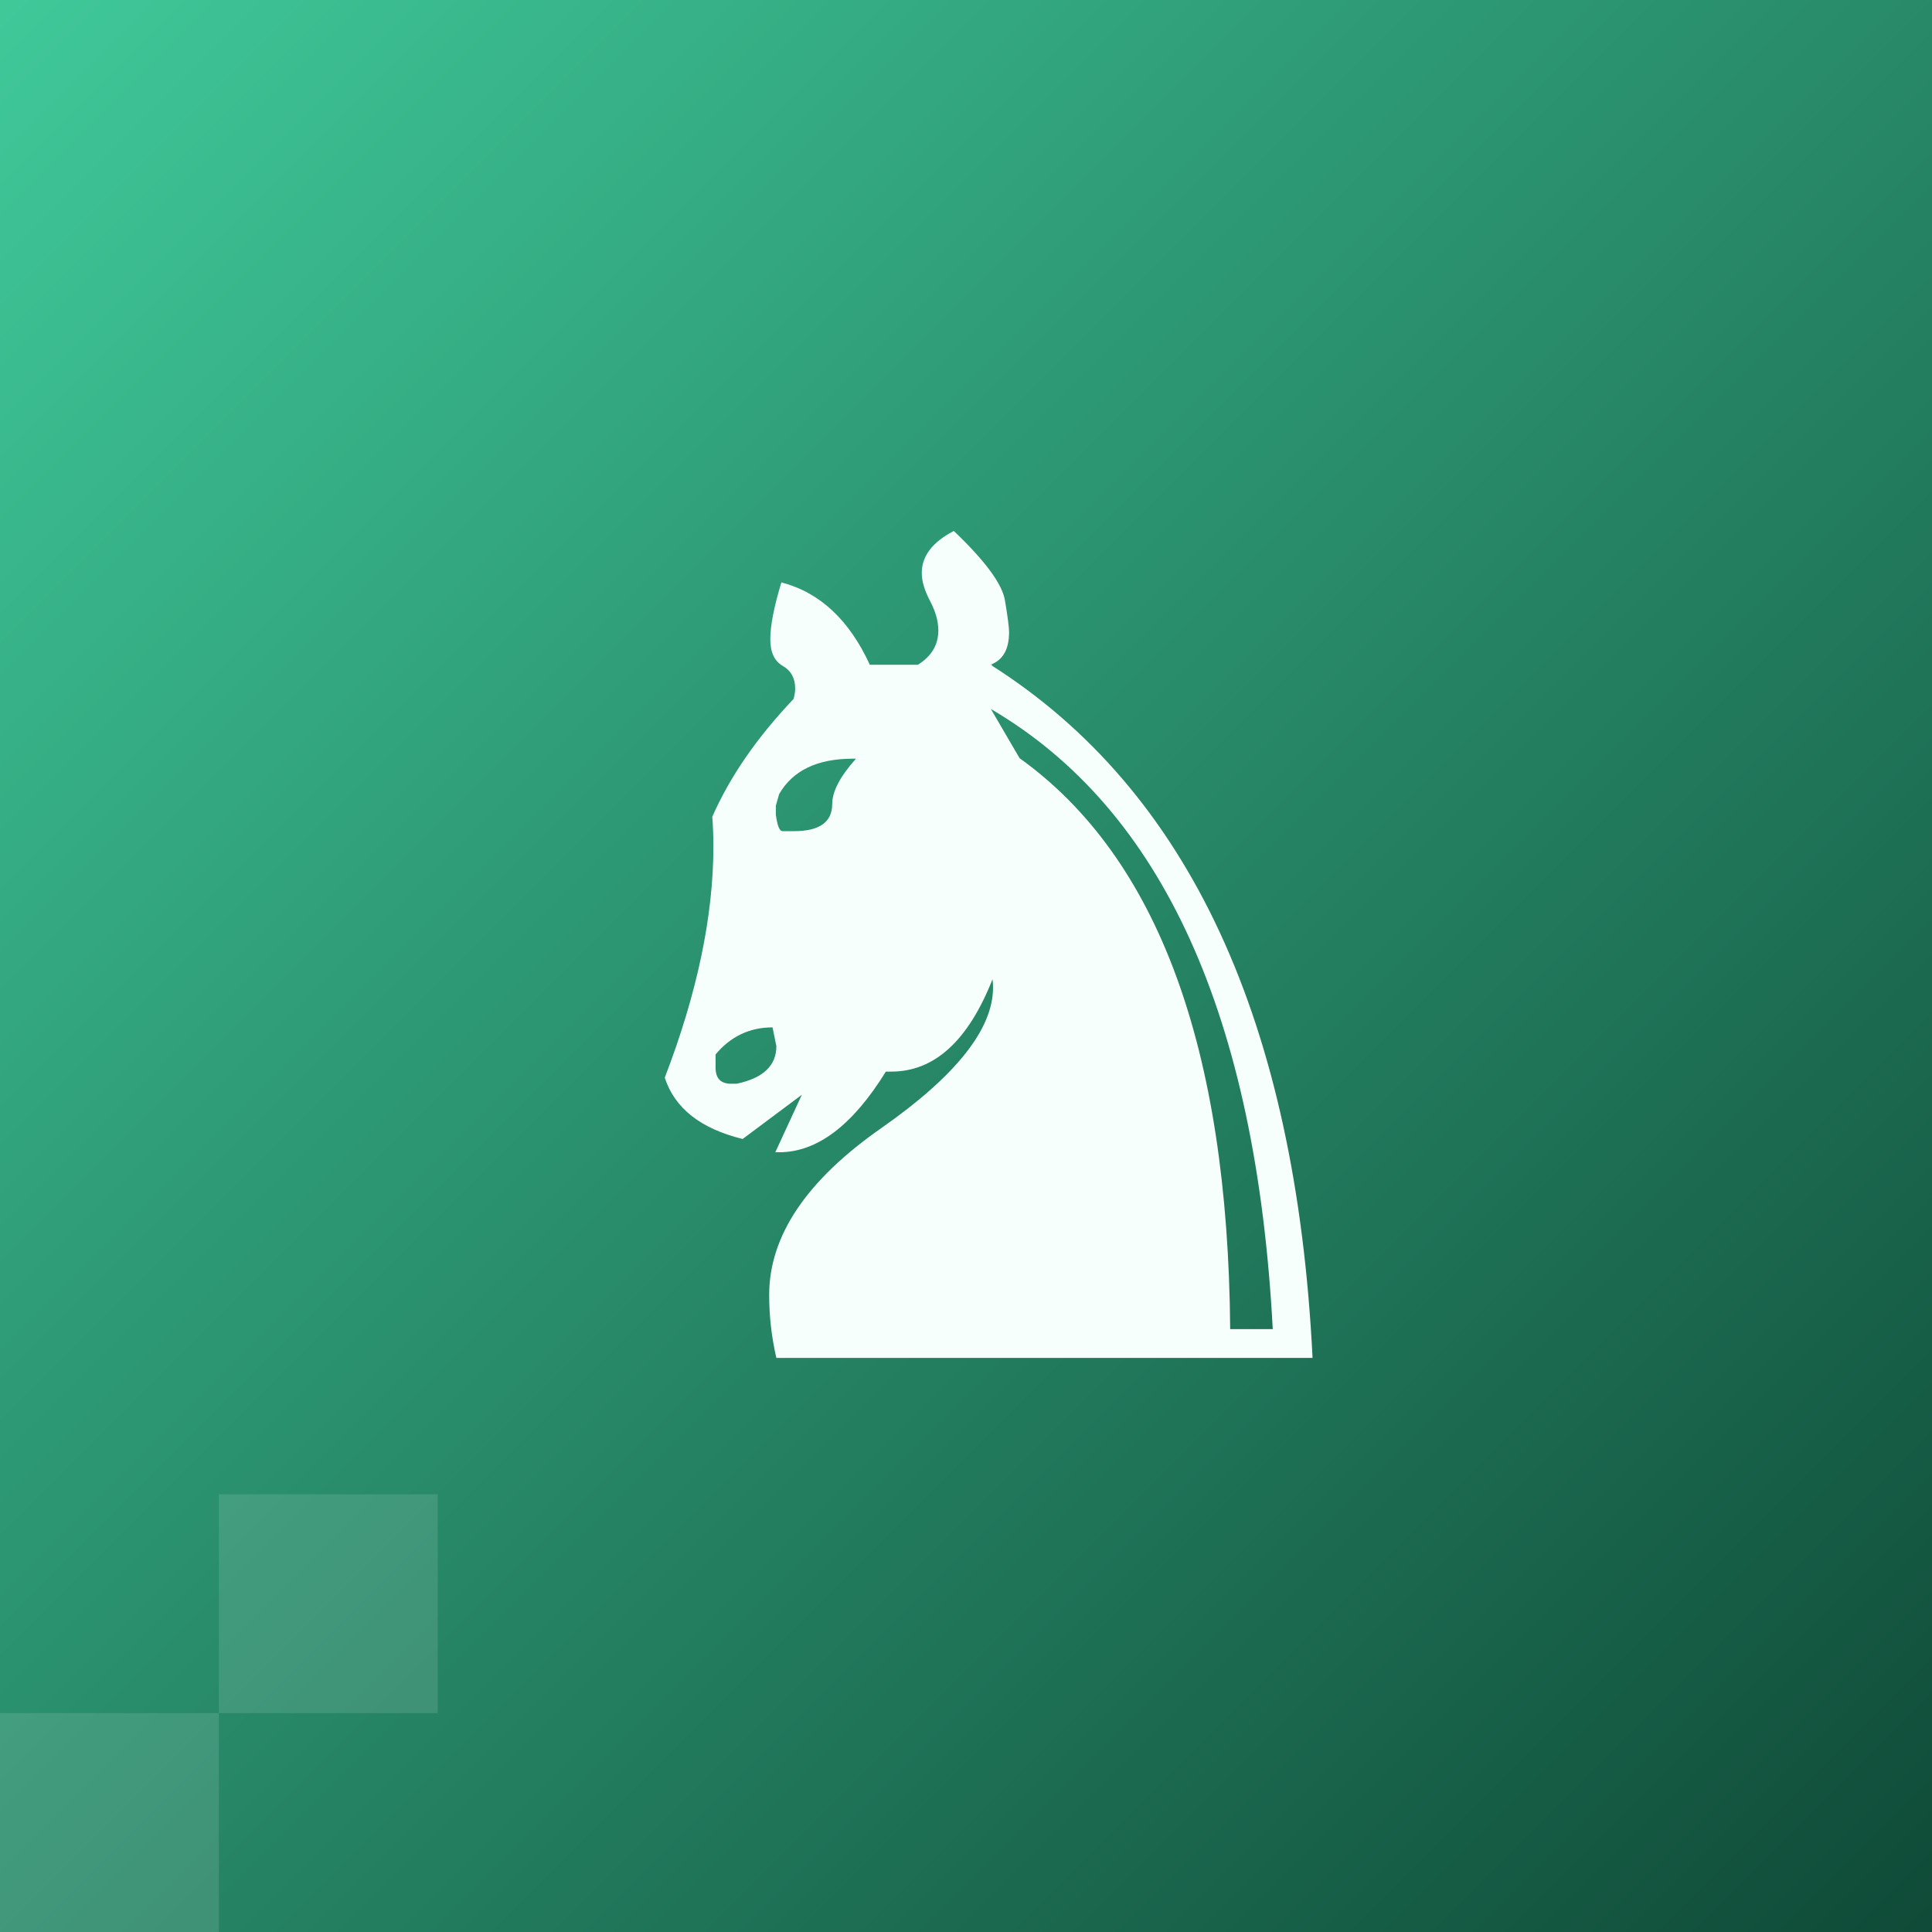
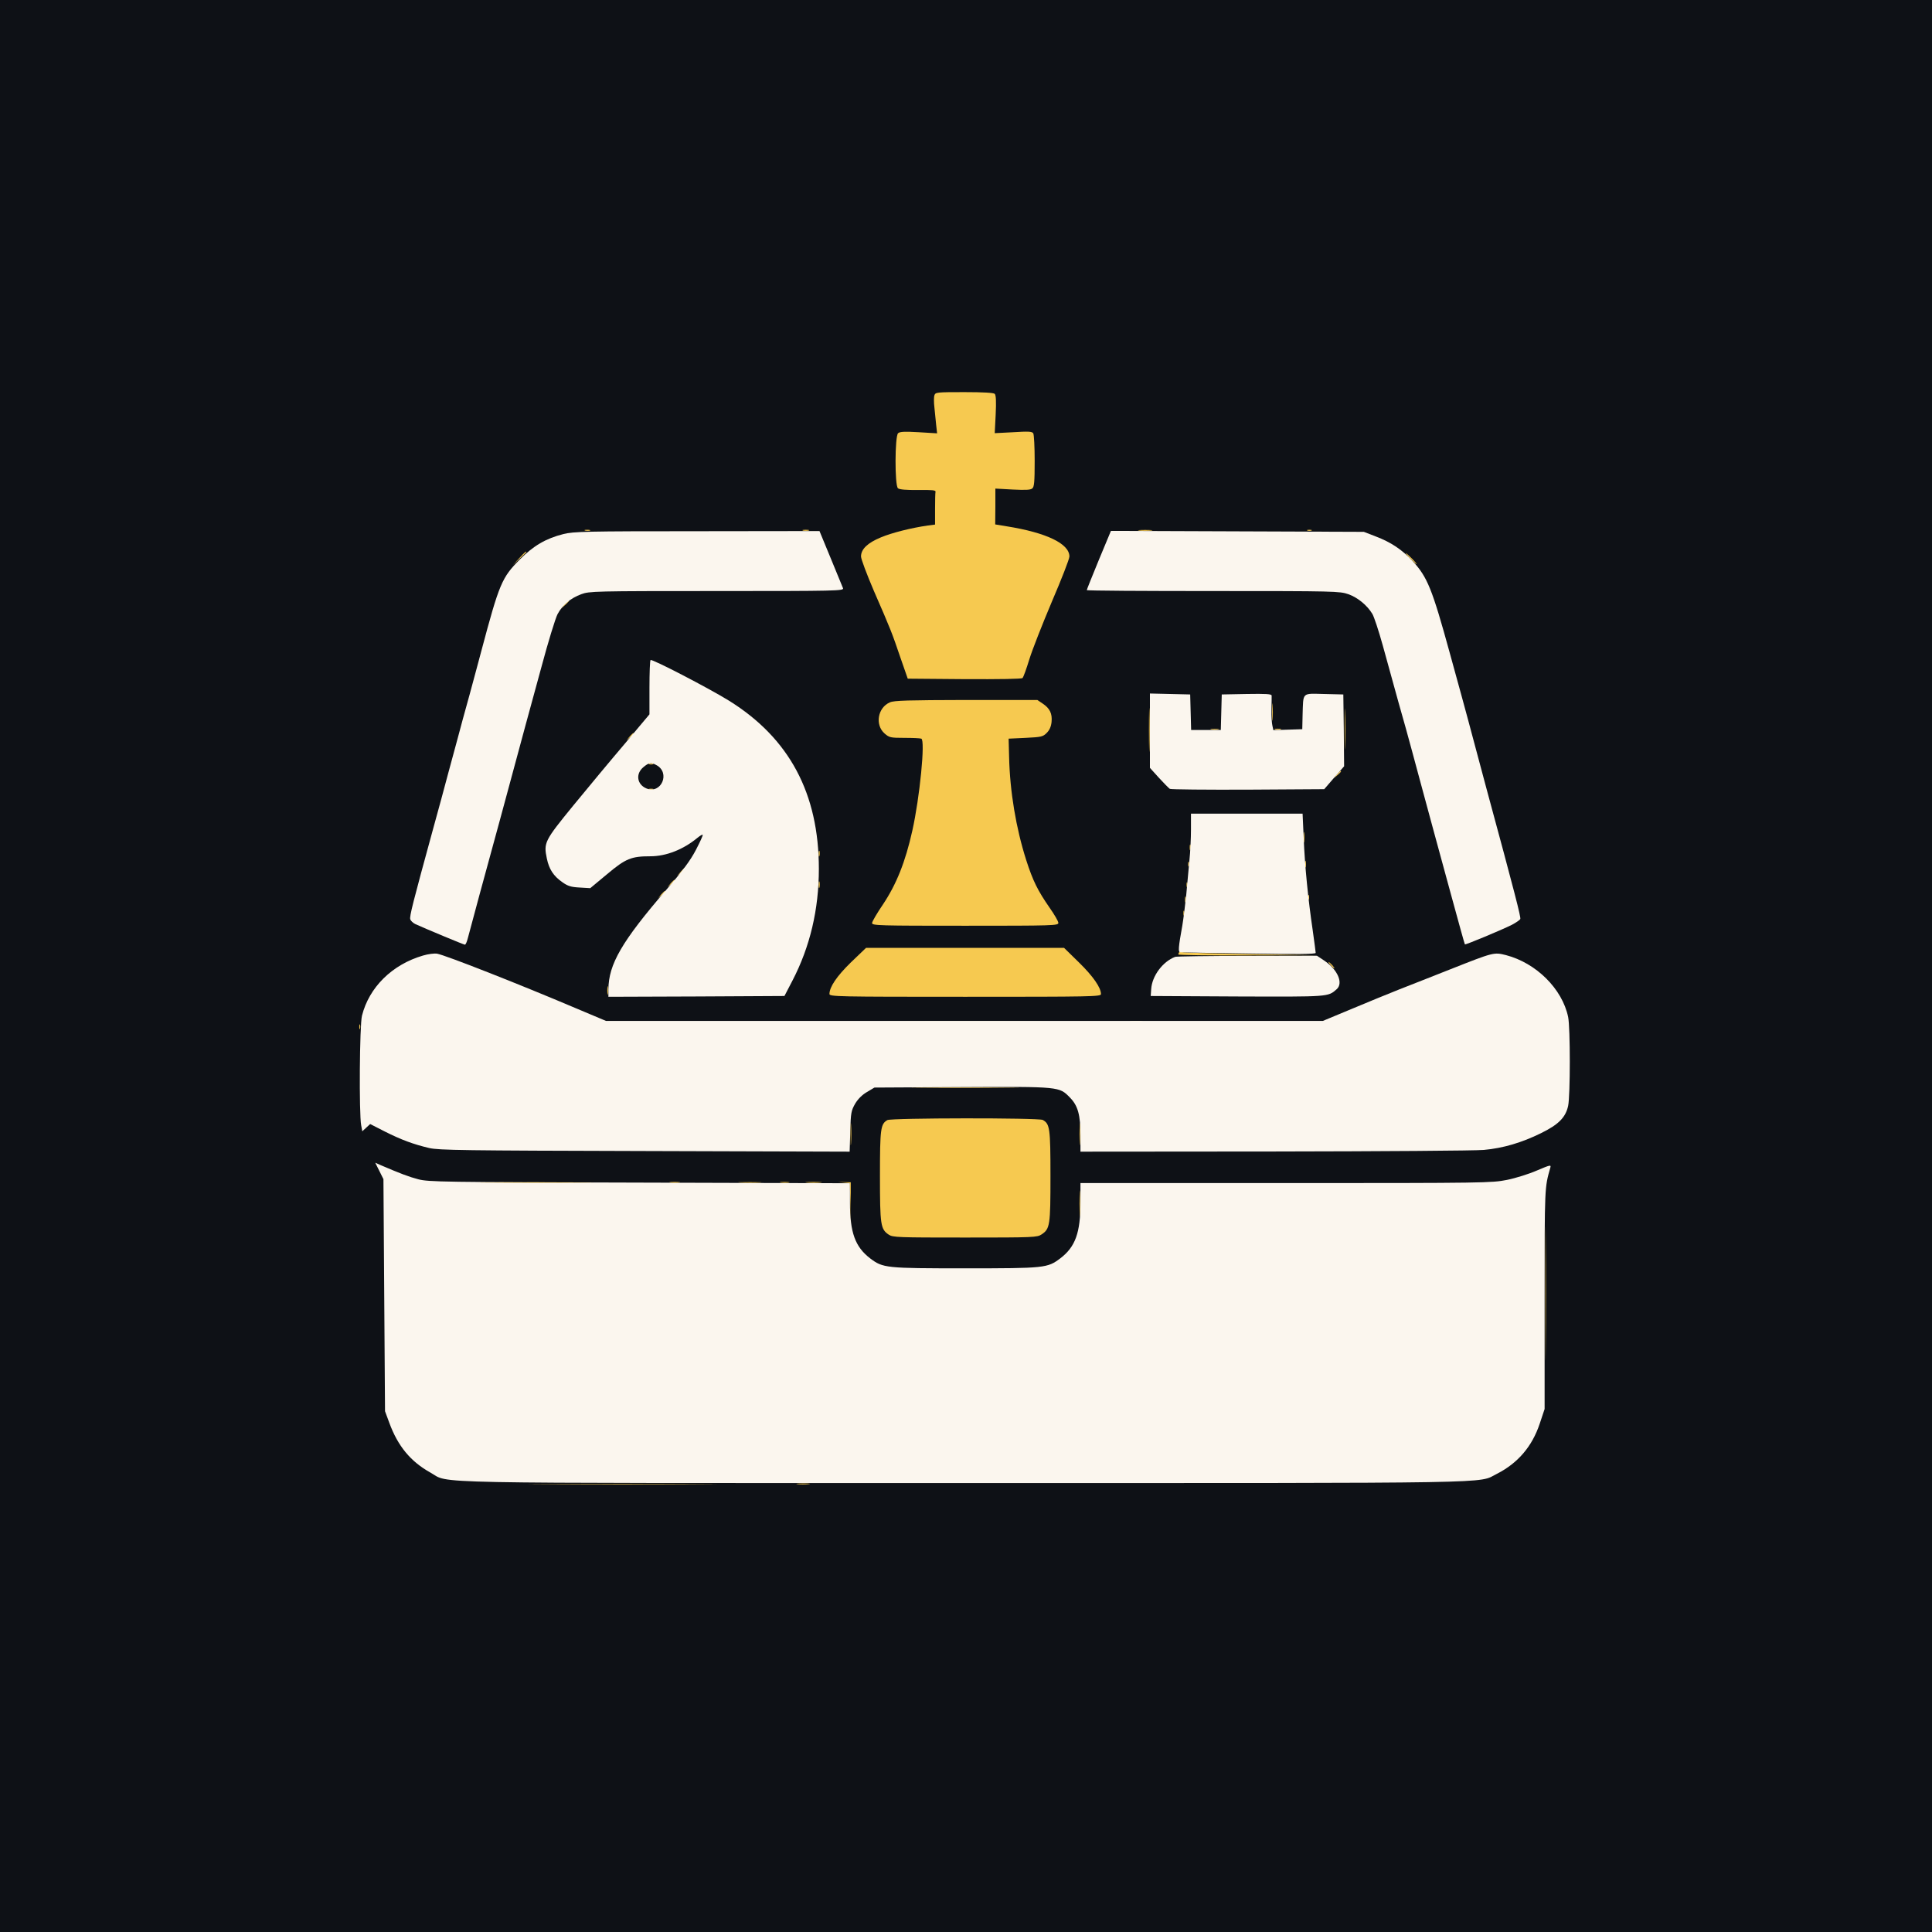
- <svg xmlns="http://www.w3.org/2000/svg" viewBox="0 0 512 512" width="512" height="512">
-   <defs>
-     <linearGradient id="bg" x1="0" y1="0" x2="1" y2="1">
-       <stop offset="0" stop-color="#40c99a" />
-       <stop offset="1" stop-color="#0f4a37" />
-     </linearGradient>
-   </defs>
-   <rect width="512" height="512" fill="url(#bg)" />
-   <g opacity="0.12" fill="#ffffff">
-     <rect x="0" y="454" width="58" height="58" />
-     <rect x="58" y="396" width="58" height="58" />
+ <svg xmlns="http://www.w3.org/2000/svg" viewBox="0 0 979 979" width="979" height="979">
+   <rect width="979" height="979" fill="#0e1116" />
+   <g transform="translate(489.5,489.5) scale(0.80) translate(-489.5,-489.5)">
+     <g transform="translate(0,979) scale(0.1,-0.1)">
+       <path d="M4695 8510 c-4 -11 -4 -46 0 -78 3 -31 8 -81 11 -110 l6 -53 -116 7 c-87 5 -119 4 -131 -6 -21 -18 -22 -331 -1 -349 9 -8 53 -12 128 -11 88 1 112 -1 110 -11 -2 -7 -3 -57 -3 -110 l0 -98 -47 -6 c-103 -15 -224 -45 -296 -75 -85 -35 -126 -75 -126 -121 0 -16 37 -114 81 -217 109 -250 115 -266 168 -422 l47 -135 359 -3 c222 -1 362 1 368 7 6 6 25 59 43 118 18 59 83 224 143 366 61 142 111 270 111 286 0 81 -146 151 -397 191 l-73 12 1 114 0 113 109 -6 c82 -4 113 -3 125 7 12 10 15 41 15 174 0 88 -4 167 -9 175 -7 12 -31 13 -127 7 l-117 -6 6 118 c4 83 2 123 -6 131 -7 7 -70 11 -193 11 -174 0 -183 -1 -189 -20z" fill="#f6c950" />
+       <path d="M2483 7653 c9 -2 23 -2 30 0 6 3 -1 5 -18 5 -16 0 -22 -2 -12 -5z" fill="#f6c950" />
+       <path d="M3863 7653 c9 -2 25 -2 35 0 9 3 1 5 -18 5 -19 0 -27 -2 -17 -5z" fill="#f6c950" />
+       <path d="M5993 7653 c20 -2 54 -2 75 0 20 2 3 4 -38 4 -41 0 -58 -2 -37 -4z" fill="#f6c950" />
+       <path d="M7058 7653 c6 -2 18 -2 25 0 6 3 1 5 -13 5 -14 0 -19 -2 -12 -5z" fill="#f6c950" />
+       <path d="M2065 7478 l-40 -43 43 40 c23 21 42 40 42 42 0 8 -9 0 -45 -39z" fill="#f6c950" />
+       <path d="M7710 7475 c19 -19 36 -35 39 -35 3 0 -10 16 -29 35 -19 19 -36 35 -39 35 -3 0 10 -16 29 -35z" fill="#f6c950" />
+       <path d="M2349 7183 l-24 -28 28 24 c25 23 32 31 24 31 -2 0 -14 -12 -28 -27z" fill="#f6c950" />
+       <path d="M6054 6390 c0 -124 2 -174 3 -112 2 61 2 163 0 225 -1 61 -3 11 -3 -113z" fill="#f6c950" />
+       <path d="M7294 6395 c0 -115 2 -161 3 -102 2 59 2 154 0 210 -1 56 -3 8 -3 -108z" fill="#f6c950" />
+       <path d="M6834 6505 c0 -49 1 -71 3 -48 2 23 2 64 0 90 -2 26 -3 8 -3 -42z" fill="#f6c950" />
+       <path d="M4413 6565 c-77 -33 -96 -142 -34 -197 30 -26 37 -28 125 -28 52 0 100 -2 108 -5 26 -10 -10 -373 -57 -583 -44 -198 -101 -340 -186 -467 -38 -56 -69 -109 -69 -118 0 -16 46 -17 590 -17 559 0 590 1 590 18 0 10 -25 53 -56 97 -74 107 -105 168 -148 302 -64 201 -103 432 -108 653 l-3 115 107 5 c100 5 110 7 134 31 18 18 28 40 31 70 5 53 -11 86 -56 116 l-34 23 -451 0 c-365 -1 -457 -3 -483 -15z" fill="#f6c950" />
+       <path d="M6448 6393 c12 -2 32 -2 45 0 12 2 2 4 -23 4 -25 0 -35 -2 -22 -4z" fill="#f6c950" />
+       <path d="M6853 6393 c9 -2 25 -2 35 0 9 3 1 5 -18 5 -19 0 -27 -2 -17 -5z" fill="#f6c950" />
+       <path d="M2764 6348 l-19 -23 23 19 c21 18 27 26 19 26 -2 0 -12 -10 -23 -22z" fill="#f6c950" />
+       <path d="M2888 6173 c6 -2 18 -2 25 0 6 3 1 5 -13 5 -14 0 -19 -2 -12 -5z" fill="#f6c950" />
+       <path d="M7244 6108 l-19 -23 23 19 c21 18 27 26 19 26 -2 0 -12 -10 -23 -22z" fill="#f6c950" />
+       <path d="M2888 6013 c6 -2 18 -2 25 0 6 3 1 5 -13 5 -14 0 -19 -2 -12 -5z" fill="#f6c950" />
+       <path d="M7033 5710 c0 -30 2 -43 4 -27 2 15 2 39 0 55 -2 15 -4 2 -4 -28z" fill="#f6c950" />
+       <path d="M6312 5645 c0 -16 2 -22 5 -12 2 9 2 23 0 30 -3 6 -5 -1 -5 -18z" fill="#f6c950" />
+       <path d="M3962 5605 c0 -16 2 -22 5 -12 2 9 2 23 0 30 -3 6 -5 -1 -5 -18z" fill="#f6c950" />
+       <path d="M7042 5540 c0 -19 2 -27 5 -17 2 9 2 25 0 35 -3 9 -5 1 -5 -18z" fill="#f6c950" />
+       <path d="M6302 5540 c0 -14 2 -19 5 -12 2 6 2 18 0 25 -3 6 -5 1 -5 -13z" fill="#f6c950" />
+       <path d="M3089 5493 l-24 -28 28 24 c25 23 32 31 24 31 -2 0 -14 -12 -28 -27z" fill="#f6c950" />
+       <path d="M3024 5418 l-19 -23 23 19 c21 18 27 26 19 26 -2 0 -12 -10 -23 -22z" fill="#f6c950" />
+       <path d="M3962 5410 c0 -19 2 -27 5 -17 2 9 2 25 0 35 -3 9 -5 1 -5 -18z" fill="#f6c950" />
+       <path d="M6292 5410 c0 -14 2 -19 5 -12 2 6 2 18 0 25 -3 6 -5 1 -5 -13z" fill="#f6c950" />
+       <path d="M2964 5348 l-19 -23 23 19 c21 18 27 26 19 26 -2 0 -12 -10 -23 -22z" fill="#f6c950" />
+       <path d="M7062 5330 c0 -14 2 -19 5 -12 2 6 2 18 0 25 -3 6 -5 1 -5 -13z" fill="#f6c950" />
+       <path d="M6282 5315 c0 -16 2 -22 5 -12 2 9 2 23 0 30 -3 6 -5 -1 -5 -18z" fill="#f6c950" />
+       <path d="M6272 5230 c0 -14 2 -19 5 -12 2 6 2 18 0 25 -3 6 -5 1 -5 -13z" fill="#f6c950" />
+       <path d="M4166 4918 c-90 -88 -135 -155 -136 -200 0 -17 48 -18 860 -18 800 0 860 1 860 17 0 41 -50 113 -139 200 l-95 93 -627 0 -627 0 -96 -92z" fill="#f6c950" />
+       <path d="M6246 4983 c-3 -3 -6 -10 -6 -15 0 -4 197 -7 438 -6 l437 1 -421 7 c-231 4 -425 10 -431 13 -6 4 -13 4 -17 0z" fill="#f6c950" />
+       <path d="M7205 4900 c10 -11 20 -20 23 -20 3 0 -3 9 -13 20 -10 11 -20 20 -23 20 -3 0 3 -9 13 -20z" fill="#f6c950" />
+       <path d="M2623 4740 c0 -25 2 -35 4 -22 2 12 2 32 0 45 -2 12 -4 2 -4 -23z" fill="#f6c950" />
+       <path d="M4463 4543 c235 -2 619 -2 855 0 235 1 42 2 -428 2 -470 0 -663 -1 -427 -2z" fill="#f6c950" />
+       <path d="M5937 4543 c18 -2 50 -2 70 0 21 2 7 4 -32 4 -38 0 -55 -2 -38 -4z" fill="#f6c950" />
+       <path d="M1052 4510 c0 -14 2 -19 5 -12 2 6 2 18 0 25 -3 6 -5 1 -5 -13z" fill="#f6c950" />
+       <path d="M4613 4123 c152 -2 402 -2 555 0 152 1 27 2 -278 2 -305 0 -430 -1 -277 -2z" fill="#f6c950" />
+     </g>
+     <g transform="translate(0,979) scale(0.1,-0.1)">
+       <path d="M2345 7631 c-111 -28 -190 -74 -276 -161 -114 -114 -130 -152 -244 -580 -12 -47 -46 -170 -74 -275 -29 -104 -63 -228 -75 -275 -13 -47 -40 -148 -61 -225 -20 -77 -63 -234 -95 -350 -129 -471 -151 -557 -145 -574 3 -10 18 -24 33 -31 66 -30 306 -130 313 -130 5 0 13 19 19 43 24 90 123 458 155 572 18 66 68 248 110 405 42 157 87 323 100 370 13 47 58 213 101 370 42 157 88 307 102 334 32 59 81 100 150 126 51 19 80 20 858 20 764 0 806 1 800 18 -4 9 -39 95 -78 190 l-71 172 -776 -1 c-704 0 -782 -2 -846 -18z" fill="#fbf6ee" />
+       <path d="M5736 7466 c-42 -102 -76 -187 -76 -190 0 -4 360 -6 800 -6 774 0 802 -1 857 -20 59 -21 119 -70 152 -125 10 -16 40 -106 66 -200 97 -353 117 -423 146 -525 16 -58 59 -215 95 -350 77 -285 75 -277 189 -695 48 -176 88 -321 90 -323 4 -4 232 91 298 124 26 14 50 30 53 37 4 12 -32 154 -216 832 -56 209 -108 403 -115 430 -7 28 -59 216 -115 420 -113 411 -142 483 -237 586 -67 72 -136 118 -233 155 l-75 29 -801 3 -801 3 -77 -185z" fill="#fbf6ee" />
+       <path d="M2897 6833 c-4 -3 -7 -82 -7 -175 l0 -169 -157 -187 c-87 -102 -233 -278 -325 -390 -183 -224 -189 -236 -168 -336 14 -68 42 -111 98 -150 35 -25 55 -31 110 -34 l67 -4 107 89 c118 99 153 113 274 113 100 0 209 43 298 117 16 13 31 22 33 19 3 -3 -17 -46 -43 -96 -35 -67 -84 -133 -188 -253 -281 -326 -365 -471 -366 -630 l0 -47 557 2 558 3 51 98 c111 214 167 450 167 707 0 478 -187 828 -570 1066 -126 78 -488 266 -496 257z m36 -665 c92 -48 32 -187 -63 -148 -59 25 -69 92 -19 134 34 29 50 32 82 14z" fill="#fbf6ee" />
+       <path d="M6060 6385 l0 -235 57 -63 c31 -34 62 -65 69 -70 7 -4 230 -6 495 -5 l483 3 63 73 63 72 -2 228 -3 227 -122 3 c-143 3 -131 14 -136 -133 l-2 -90 -91 -3 -92 -3 -6 27 c-4 15 -7 61 -6 103 1 42 1 82 1 89 -1 10 -36 12 -158 10 l-158 -3 -3 -112 -3 -113 -94 0 -94 0 -3 113 -3 112 -127 3 -128 3 0 -236z" fill="#fbf6ee" />
+       <path d="M6320 5760 c0 -54 -4 -143 -10 -197 -5 -54 -14 -152 -20 -218 -7 -66 -18 -154 -25 -195 -25 -138 -27 -167 -13 -168 7 -1 203 -5 436 -8 299 -5 422 -4 422 4 0 6 -9 71 -19 144 -29 196 -50 408 -57 583 l-7 155 -354 0 -353 0 0 -100z" fill="#fbf6ee" />
+       <path d="M1455 4961 c-195 -57 -341 -201 -386 -381 -15 -60 -19 -620 -5 -694 l7 -38 25 23 25 23 92 -47 c105 -53 181 -81 282 -105 62 -14 214 -16 1366 -19 l1297 -4 4 129 c3 118 6 131 31 175 18 30 44 56 75 74 l47 28 554 3 c622 3 616 4 685 -67 50 -51 66 -110 66 -238 l0 -104 1228 1 c675 1 1272 5 1327 10 122 11 240 46 362 106 112 55 156 100 172 173 14 68 14 494 0 563 -37 178 -202 342 -394 392 -76 19 -77 19 -350 -89 -115 -46 -262 -103 -325 -128 -63 -25 -198 -80 -300 -123 l-185 -77 -2270 0 -2270 0 -190 80 c-365 155 -826 336 -880 346 -16 3 -57 -2 -90 -12z" fill="#fbf6ee" />
+       <path d="M6220 4953 c-79 -30 -147 -121 -152 -205 l-3 -43 548 -3 c585 -2 574 -3 630 46 43 38 7 123 -77 180 l-48 32 -442 -1 c-242 0 -448 -3 -456 -6z" fill="#fbf6ee" />
+       <path d="M1179 3597 l26 -52 5 -735 5 -735 27 -73 c54 -148 135 -246 261 -316 128 -71 -132 -66 3381 -66 3463 0 3250 -4 3373 58 134 68 224 174 272 318 l31 93 0 698 c0 715 0 703 36 830 6 20 1 19 -84 -17 -50 -22 -136 -49 -191 -60 -97 -19 -132 -20 -1400 -20 l-1301 0 0 -123 c0 -191 -32 -281 -128 -354 -81 -61 -97 -63 -602 -63 -505 0 -521 2 -602 63 -95 73 -128 163 -128 354 l0 122 -1332 4 c-1249 3 -1337 4 -1402 21 -61 16 -113 36 -237 89 l-36 16 26 -52z" fill="#fbf6ee" />
+     </g>
+     <g transform="translate(0,979) scale(0.1,-0.1)">
+       <path d="M4164 3830 c0 -63 1 -89 3 -57 2 31 2 83 0 115 -2 31 -3 5 -3 -58z" fill="#f6c950" />
+       <path d="M5614 3830 c0 -63 1 -89 3 -57 2 31 2 83 0 115 -2 31 -3 5 -3 -58z" fill="#f6c950" />
+       <path d="M4397 3919 c-43 -25 -47 -53 -47 -354 0 -312 4 -337 56 -372 26 -17 59 -18 484 -18 435 0 456 1 484 20 53 35 56 58 56 370 0 304 -4 330 -49 355 -27 14 -959 13 -984 -1z" fill="#f6c950" />
+       <path d="M1872 3523 c164 -2 432 -2 595 0 164 1 30 2 -297 2 -327 0 -461 -1 -298 -2z" fill="#f6c950" />
+       <path d="M3023 3523 c15 -2 39 -2 55 0 15 2 2 4 -28 4 -30 0 -43 -2 -27 -4z" fill="#f6c950" />
+       <path d="M3468 3523 c34 -2 88 -2 120 0 31 2 3 3 -63 3 -66 0 -92 -1 -57 -3z" fill="#f6c950" />
+       <path d="M3723 3523 c15 -2 37 -2 50 0 12 2 0 4 -28 4 -27 0 -38 -2 -22 -4z" fill="#f6c950" />
+       <path d="M3888 3523 c23 -2 61 -2 85 0 23 2 4 4 -43 4 -47 0 -66 -2 -42 -4z" fill="#f6c950" />
+       <path d="M4122 3523 l37 -4 4 -132 3 -132 -1 135 0 135 -40 1 -40 1 37 -4z" fill="#f6c950" />
+       <path d="M5614 3390 c0 -74 1 -105 3 -67 2 37 2 97 0 135 -2 37 -3 6 -3 -68z" fill="#f6c950" />
+       <path d="M8565 2820 c0 -377 1 -531 2 -342 2 188 2 496 0 685 -1 188 -2 34 -2 -343z" fill="#f6c950" />
+       <path d="M2238 1613 c265 -2 699 -2 965 0 265 1 48 2 -483 2 -531 0 -748 -1 -482 -2z" fill="#f6c950" />
+       <path d="M3827 1613 c18 -2 50 -2 70 0 21 2 7 4 -32 4 -38 0 -55 -2 -38 -4z" fill="#f6c950" />
+     </g>
  </g>
-   <text id="knight" x="262" y="256" font-family="DejaVu Sans" font-size="300" fill="#f6fffb" text-anchor="middle" dominant-baseline="central">♞</text>
</svg>
